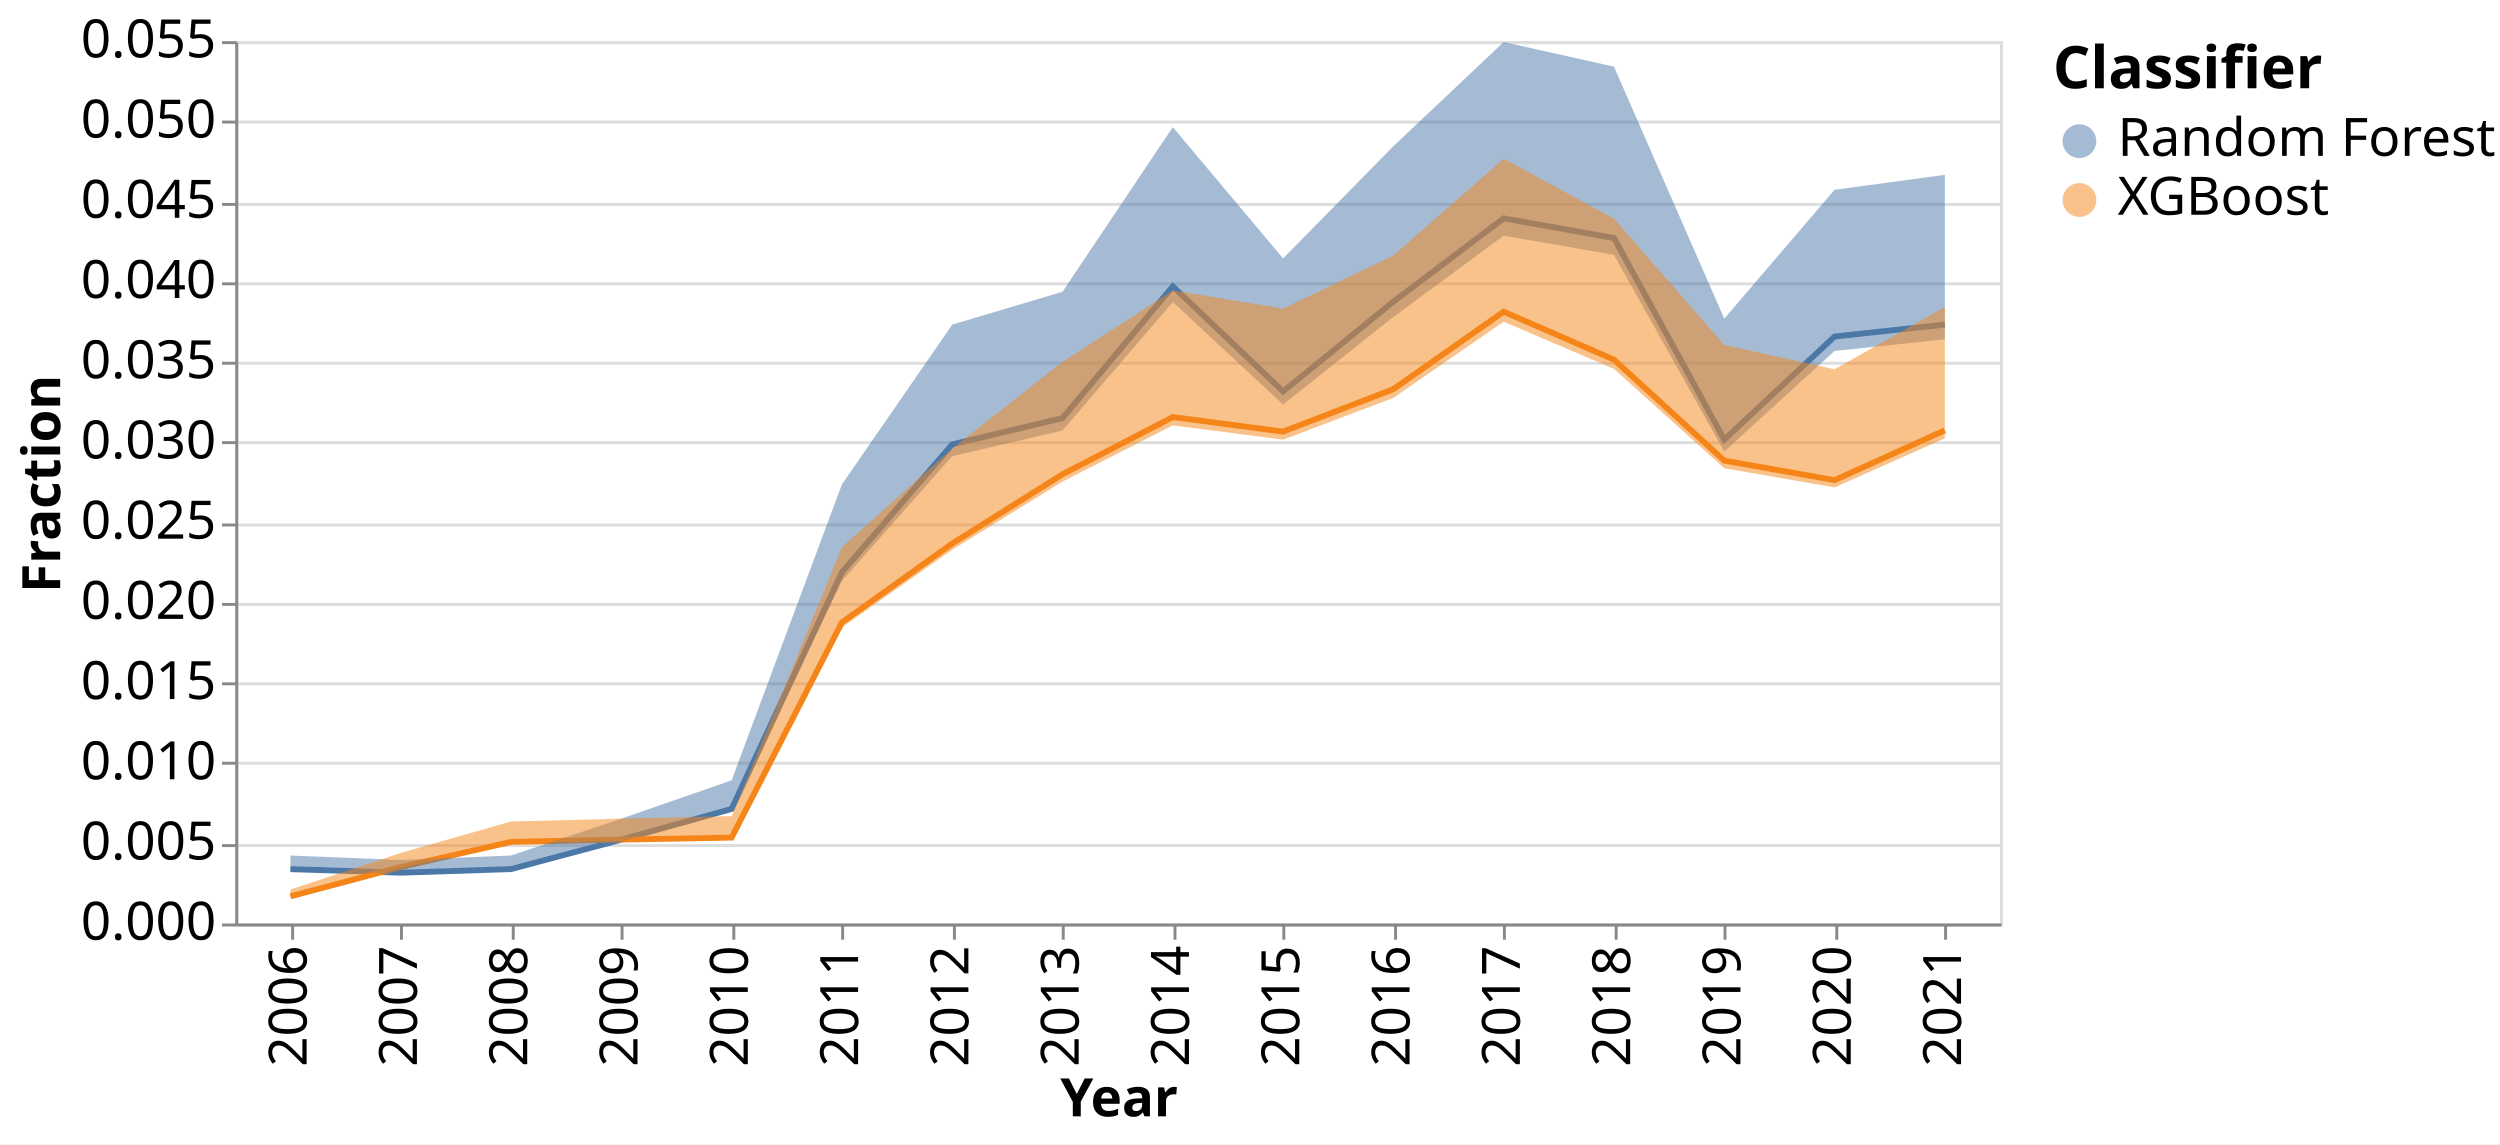
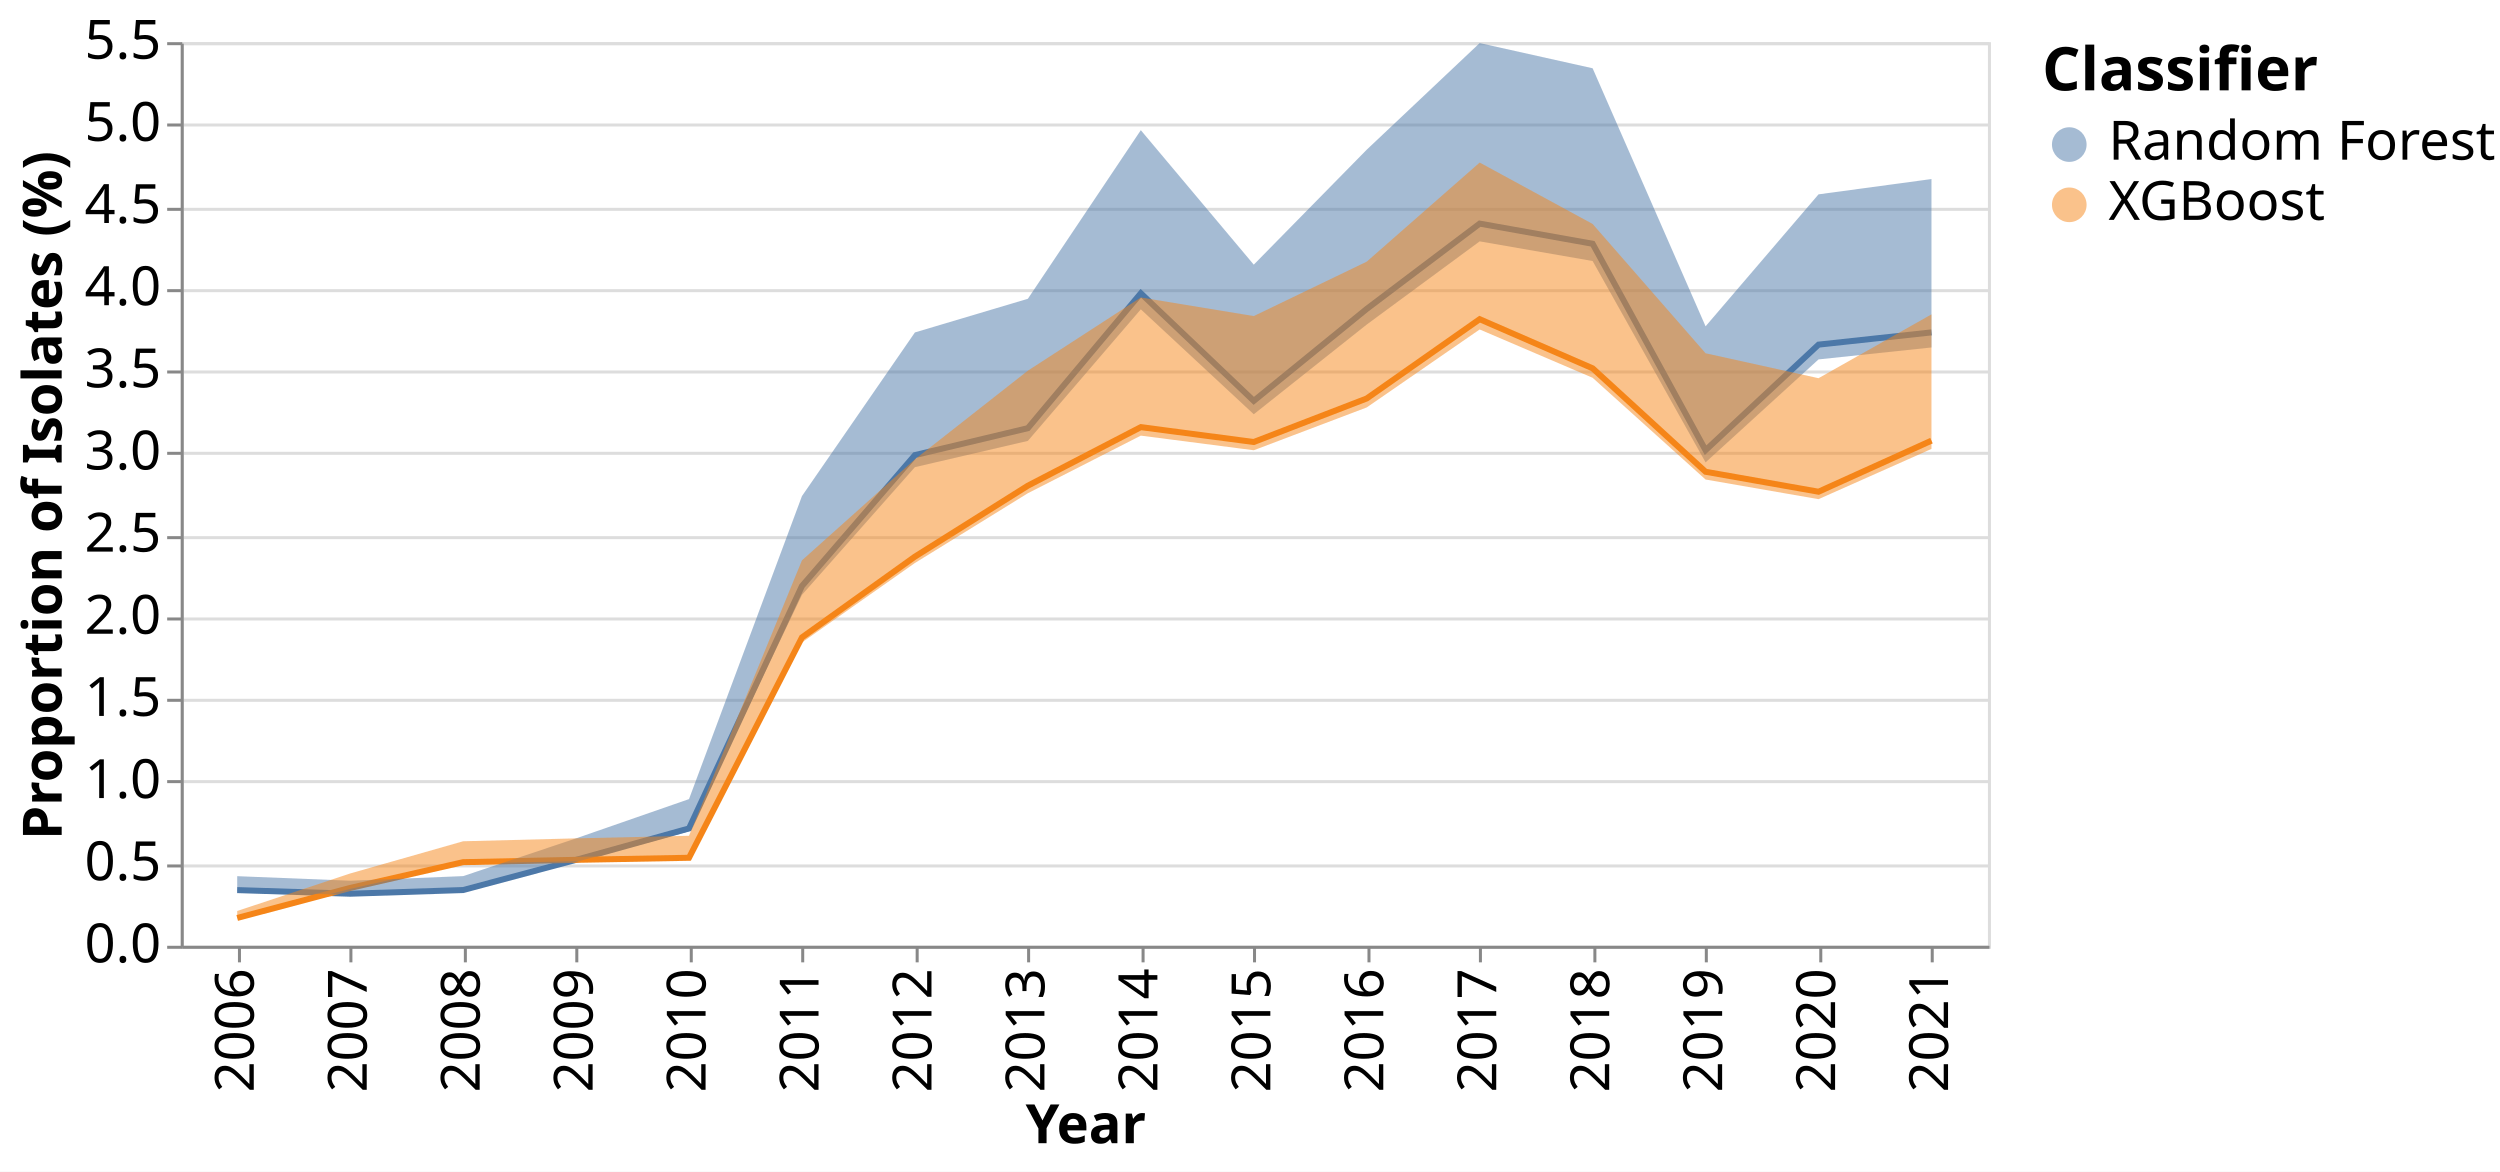
- <svg xmlns="http://www.w3.org/2000/svg" version="1.1" class="marks" width="850" height="389" viewBox="0 0 850 389">
-   <rect width="850" height="389" fill="white" />
-   <g fill="none" stroke-miterlimit="10" transform="translate(80,14)">
+ <svg xmlns="http://www.w3.org/2000/svg" version="1.1" class="marks" width="830" height="389" viewBox="0 0 830 389">
+   <rect width="830" height="389" fill="white" />
+   <g fill="none" stroke-miterlimit="10" transform="translate(60,14)">
    <g class="mark-group role-frame root" role="graphics-object" aria-roledescription="group mark container">
      <g transform="translate(0,0)">
        <path class="background" aria-hidden="true" d="M0.5,0.5h600v300h-600Z" stroke="#ddd" />
        <g>
          <g class="mark-group role-axis" aria-hidden="true">
            <g transform="translate(0.5,0.5)">
              <path class="background" aria-hidden="true" d="M0,0h0v0h0Z" pointer-events="none" />
              <g>
                <g class="mark-rule role-axis-grid" pointer-events="none">
                  <line transform="translate(0,300)" x2="600" y2="0" stroke="#ddd" stroke-width="1" opacity="1" />
                  <line transform="translate(0,273)" x2="600" y2="0" stroke="#ddd" stroke-width="1" opacity="1" />
                  <line transform="translate(0,245)" x2="600" y2="0" stroke="#ddd" stroke-width="1" opacity="1" />
                  <line transform="translate(0,218)" x2="600" y2="0" stroke="#ddd" stroke-width="1" opacity="1" />
                  <line transform="translate(0,191)" x2="600" y2="0" stroke="#ddd" stroke-width="1" opacity="1" />
                  <line transform="translate(0,164)" x2="600" y2="0" stroke="#ddd" stroke-width="1" opacity="1" />
                  <line transform="translate(0,136)" x2="600" y2="0" stroke="#ddd" stroke-width="1" opacity="1" />
                  <line transform="translate(0,109)" x2="600" y2="0" stroke="#ddd" stroke-width="1" opacity="1" />
                  <line transform="translate(0,82)" x2="600" y2="0" stroke="#ddd" stroke-width="1" opacity="1" />
                  <line transform="translate(0,55)" x2="600" y2="0" stroke="#ddd" stroke-width="1" opacity="1" />
                  <line transform="translate(0,27)" x2="600" y2="0" stroke="#ddd" stroke-width="1" opacity="1" />
                  <line transform="translate(0,0)" x2="600" y2="0" stroke="#ddd" stroke-width="1" opacity="1" />
                </g>
              </g>
              <path class="foreground" aria-hidden="true" d="" pointer-events="none" display="none" />
            </g>
          </g>
          <g class="mark-group role-axis" role="graphics-symbol" aria-roledescription="axis" aria-label="X-axis titled 'Year' for a discrete scale with 16 values: 2006, 2007, 2008, 2009, 2010, ending with 2021">
            <g transform="translate(0.5,300.5)">
              <path class="background" aria-hidden="true" d="M0,0h0v0h0Z" pointer-events="none" />
              <g>
                <g class="mark-rule role-axis-tick" pointer-events="none">
                  <line transform="translate(19,0)" x2="0" y2="5" stroke="#888" stroke-width="1" opacity="1" />
                  <line transform="translate(56,0)" x2="0" y2="5" stroke="#888" stroke-width="1" opacity="1" />
                  <line transform="translate(94,0)" x2="0" y2="5" stroke="#888" stroke-width="1" opacity="1" />
                  <line transform="translate(131,0)" x2="0" y2="5" stroke="#888" stroke-width="1" opacity="1" />
                  <line transform="translate(169,0)" x2="0" y2="5" stroke="#888" stroke-width="1" opacity="1" />
                  <line transform="translate(206,0)" x2="0" y2="5" stroke="#888" stroke-width="1" opacity="1" />
                  <line transform="translate(244,0)" x2="0" y2="5" stroke="#888" stroke-width="1" opacity="1" />
                  <line transform="translate(281,0)" x2="0" y2="5" stroke="#888" stroke-width="1" opacity="1" />
                  <line transform="translate(319,0)" x2="0" y2="5" stroke="#888" stroke-width="1" opacity="1" />
                  <line transform="translate(356,0)" x2="0" y2="5" stroke="#888" stroke-width="1" opacity="1" />
                  <line transform="translate(394,0)" x2="0" y2="5" stroke="#888" stroke-width="1" opacity="1" />
                  <line transform="translate(431,0)" x2="0" y2="5" stroke="#888" stroke-width="1" opacity="1" />
                  <line transform="translate(469,0)" x2="0" y2="5" stroke="#888" stroke-width="1" opacity="1" />
                  <line transform="translate(506,0)" x2="0" y2="5" stroke="#888" stroke-width="1" opacity="1" />
                  <line transform="translate(544,0)" x2="0" y2="5" stroke="#888" stroke-width="1" opacity="1" />
                  <line transform="translate(581,0)" x2="0" y2="5" stroke="#888" stroke-width="1" opacity="1" />
                </g>
                <g class="mark-text role-axis-label" pointer-events="none">
                  <text text-anchor="end" transform="translate(18.75,7) rotate(270) translate(0,5)" font-family="sans-serif" font-size="18px" fill="#000" opacity="1">2006</text>
                  <text text-anchor="end" transform="translate(56.25,7) rotate(270) translate(0,5)" font-family="sans-serif" font-size="18px" fill="#000" opacity="1">2007</text>
                  <text text-anchor="end" transform="translate(93.75,7) rotate(270) translate(0,5)" font-family="sans-serif" font-size="18px" fill="#000" opacity="1">2008</text>
                  <text text-anchor="end" transform="translate(131.25,7) rotate(270) translate(0,5)" font-family="sans-serif" font-size="18px" fill="#000" opacity="1">2009</text>
                  <text text-anchor="end" transform="translate(168.75,7) rotate(270) translate(0,5)" font-family="sans-serif" font-size="18px" fill="#000" opacity="1">2010</text>
                  <text text-anchor="end" transform="translate(206.25,7) rotate(270) translate(0,5)" font-family="sans-serif" font-size="18px" fill="#000" opacity="1">2011</text>
                  <text text-anchor="end" transform="translate(243.75,7) rotate(270) translate(0,5)" font-family="sans-serif" font-size="18px" fill="#000" opacity="1">2012</text>
                  <text text-anchor="end" transform="translate(281.25,7) rotate(270) translate(0,5)" font-family="sans-serif" font-size="18px" fill="#000" opacity="1">2013</text>
                  <text text-anchor="end" transform="translate(318.75,7) rotate(270) translate(0,5)" font-family="sans-serif" font-size="18px" fill="#000" opacity="1">2014</text>
                  <text text-anchor="end" transform="translate(356.25,7) rotate(270) translate(0,5)" font-family="sans-serif" font-size="18px" fill="#000" opacity="1">2015</text>
                  <text text-anchor="end" transform="translate(393.75,7) rotate(270) translate(0,5)" font-family="sans-serif" font-size="18px" fill="#000" opacity="1">2016</text>
                  <text text-anchor="end" transform="translate(431.25,7) rotate(270) translate(0,5)" font-family="sans-serif" font-size="18px" fill="#000" opacity="1">2017</text>
                  <text text-anchor="end" transform="translate(468.75,7) rotate(270) translate(0,5)" font-family="sans-serif" font-size="18px" fill="#000" opacity="1">2018</text>
                  <text text-anchor="end" transform="translate(506.25,7) rotate(270) translate(0,5)" font-family="sans-serif" font-size="18px" fill="#000" opacity="1">2019</text>
                  <text text-anchor="end" transform="translate(543.75,7) rotate(270) translate(0,5)" font-family="sans-serif" font-size="18px" fill="#000" opacity="1">2020</text>
                  <text text-anchor="end" transform="translate(581.25,7) rotate(270) translate(0,5)" font-family="sans-serif" font-size="18px" fill="#000" opacity="1">2021</text>
                </g>
                <g class="mark-rule role-axis-domain" pointer-events="none">
                  <line transform="translate(0,0)" x2="600" y2="0" stroke="#888" stroke-width="1" opacity="1" />
                </g>
                <g class="mark-text role-axis-title" pointer-events="none">
                  <text text-anchor="middle" transform="translate(300,65.04297)" font-family="sans-serif" font-size="18px" font-weight="bold" fill="#000" opacity="1">Year</text>
                </g>
              </g>
              <path class="foreground" aria-hidden="true" d="" pointer-events="none" display="none" />
            </g>
          </g>
-           <g class="mark-group role-axis" role="graphics-symbol" aria-roledescription="axis" aria-label="Y-axis titled 'Fraction' for a linear scale with values from 0.00 to 0.06">
+           <g class="mark-group role-axis" role="graphics-symbol" aria-roledescription="axis" aria-label="Y-axis titled 'Proportion of Isolates (%)' for a linear scale with values from 0 to 6">
            <g transform="translate(0.5,0.5)">
              <path class="background" aria-hidden="true" d="M0,0h0v0h0Z" pointer-events="none" />
              <g>
                <g class="mark-rule role-axis-tick" pointer-events="none">
                  <line transform="translate(0,300)" x2="-5" y2="0" stroke="#888" stroke-width="1" opacity="1" />
                  <line transform="translate(0,273)" x2="-5" y2="0" stroke="#888" stroke-width="1" opacity="1" />
                  <line transform="translate(0,245)" x2="-5" y2="0" stroke="#888" stroke-width="1" opacity="1" />
                  <line transform="translate(0,218)" x2="-5" y2="0" stroke="#888" stroke-width="1" opacity="1" />
                  <line transform="translate(0,191)" x2="-5" y2="0" stroke="#888" stroke-width="1" opacity="1" />
                  <line transform="translate(0,164)" x2="-5" y2="0" stroke="#888" stroke-width="1" opacity="1" />
                  <line transform="translate(0,136)" x2="-5" y2="0" stroke="#888" stroke-width="1" opacity="1" />
                  <line transform="translate(0,109)" x2="-5" y2="0" stroke="#888" stroke-width="1" opacity="1" />
                  <line transform="translate(0,82)" x2="-5" y2="0" stroke="#888" stroke-width="1" opacity="1" />
                  <line transform="translate(0,55)" x2="-5" y2="0" stroke="#888" stroke-width="1" opacity="1" />
                  <line transform="translate(0,27)" x2="-5" y2="0" stroke="#888" stroke-width="1" opacity="1" />
                  <line transform="translate(0,0)" x2="-5" y2="0" stroke="#888" stroke-width="1" opacity="1" />
                </g>
                <g class="mark-text role-axis-label" pointer-events="none">
-                   <text text-anchor="end" transform="translate(-7,305)" font-family="sans-serif" font-size="18px" fill="#000" opacity="1">0.000</text>
-                   <text text-anchor="end" transform="translate(-7,277.7273)" font-family="sans-serif" font-size="18px" fill="#000" opacity="1">0.005</text>
-                   <text text-anchor="end" transform="translate(-7,250.4545)" font-family="sans-serif" font-size="18px" fill="#000" opacity="1">0.010</text>
-                   <text text-anchor="end" transform="translate(-7,223.1818)" font-family="sans-serif" font-size="18px" fill="#000" opacity="1">0.015</text>
-                   <text text-anchor="end" transform="translate(-7,195.9091)" font-family="sans-serif" font-size="18px" fill="#000" opacity="1">0.020</text>
-                   <text text-anchor="end" transform="translate(-7,168.6364)" font-family="sans-serif" font-size="18px" fill="#000" opacity="1">0.025</text>
-                   <text text-anchor="end" transform="translate(-7,141.3636)" font-family="sans-serif" font-size="18px" fill="#000" opacity="1">0.030</text>
-                   <text text-anchor="end" transform="translate(-7,114.0909)" font-family="sans-serif" font-size="18px" fill="#000" opacity="1">0.035</text>
-                   <text text-anchor="end" transform="translate(-7,86.81818)" font-family="sans-serif" font-size="18px" fill="#000" opacity="1">0.040</text>
-                   <text text-anchor="end" transform="translate(-7,59.54545)" font-family="sans-serif" font-size="18px" fill="#000" opacity="1">0.045</text>
-                   <text text-anchor="end" transform="translate(-7,32.27273)" font-family="sans-serif" font-size="18px" fill="#000" opacity="1">0.050</text>
-                   <text text-anchor="end" transform="translate(-7,5)" font-family="sans-serif" font-size="18px" fill="#000" opacity="1">0.055</text>
+                   <text text-anchor="end" transform="translate(-7,305)" font-family="sans-serif" font-size="18px" fill="#000" opacity="1">0.0</text>
+                   <text text-anchor="end" transform="translate(-7,277.7273)" font-family="sans-serif" font-size="18px" fill="#000" opacity="1">0.5</text>
+                   <text text-anchor="end" transform="translate(-7,250.4545)" font-family="sans-serif" font-size="18px" fill="#000" opacity="1">1.0</text>
+                   <text text-anchor="end" transform="translate(-7,223.1818)" font-family="sans-serif" font-size="18px" fill="#000" opacity="1">1.5</text>
+                   <text text-anchor="end" transform="translate(-7,195.9091)" font-family="sans-serif" font-size="18px" fill="#000" opacity="1">2.0</text>
+                   <text text-anchor="end" transform="translate(-7,168.6364)" font-family="sans-serif" font-size="18px" fill="#000" opacity="1">2.5</text>
+                   <text text-anchor="end" transform="translate(-7,141.3636)" font-family="sans-serif" font-size="18px" fill="#000" opacity="1">3.0</text>
+                   <text text-anchor="end" transform="translate(-7,114.0909)" font-family="sans-serif" font-size="18px" fill="#000" opacity="1">3.5</text>
+                   <text text-anchor="end" transform="translate(-7,86.81818)" font-family="sans-serif" font-size="18px" fill="#000" opacity="1">4.0</text>
+                   <text text-anchor="end" transform="translate(-7,59.54545)" font-family="sans-serif" font-size="18px" fill="#000" opacity="1">4.5</text>
+                   <text text-anchor="end" transform="translate(-7,32.27273)" font-family="sans-serif" font-size="18px" fill="#000" opacity="1">5.0</text>
+                   <text text-anchor="end" transform="translate(-7,5)" font-family="sans-serif" font-size="18px" fill="#000" opacity="1">5.5</text>
                </g>
                <g class="mark-rule role-axis-domain" pointer-events="none">
                  <line transform="translate(0,300)" x2="0" y2="-300" stroke="#888" stroke-width="1" opacity="1" />
                </g>
                <g class="mark-text role-axis-title" pointer-events="none">
-                   <text text-anchor="middle" transform="translate(-56.04395,150) rotate(-90) translate(0,-4)" font-family="sans-serif" font-size="18px" font-weight="bold" fill="#000" opacity="1">Fraction</text>
+                   <text text-anchor="middle" transform="translate(-36.02246,150) rotate(-90) translate(0,-4)" font-family="sans-serif" font-size="18px" font-weight="bold" fill="#000" opacity="1">Proportion of Isolates (%)</text>
                </g>
              </g>
              <path class="foreground" aria-hidden="true" d="" pointer-events="none" display="none" />
            </g>
          </g>
          <g class="mark-group role-scope layer_0_pathgroup" role="graphics-object" aria-roledescription="group mark container">
            <g transform="translate(0,0)">
              <path class="background" aria-hidden="true" d="M0,0h600v300h-600Z" />
              <g>
                <g class="mark-line role-mark layer_0_marks" role="graphics-object" aria-roledescription="line mark container">
-                   <path aria-label="Year: 2006; Fraction: 0.00338983050847; Classifier: Random Forest" role="graphics-symbol" aria-roledescription="line mark" d="M18.75,281.51L56.25,282.714L93.75,281.494L131.25,271.467L168.75,261.039L206.25,180.557L243.75,137.094L281.25,128.153L318.75,83.373L356.25,119.092L393.75,88.558L431.25,60.24L468.75,66.932L506.25,135.469L543.75,100.418L581.25,96.353" stroke="#4c78a8" stroke-width="2" />
+                   <path aria-label="Year: 2006; Proportion of Isolates (%): 0.338983050847; Classifier: Random Forest" role="graphics-symbol" aria-roledescription="line mark" d="M18.75,281.51L56.25,282.714L93.75,281.494L131.25,271.467L168.75,261.039L206.25,180.557L243.75,137.094L281.25,128.153L318.75,83.373L356.25,119.092L393.75,88.558L431.25,60.24L468.75,66.932L506.25,135.469L543.75,100.418L581.25,96.353" stroke="#4c78a8" stroke-width="2" />
                </g>
              </g>
              <path class="foreground" aria-hidden="true" d="" display="none" />
            </g>
            <g transform="translate(0,0)">
              <path class="background" aria-hidden="true" d="M0,0h600v300h-600Z" />
              <g>
                <g class="mark-line role-mark layer_0_marks" role="graphics-object" aria-roledescription="line mark container">
-                   <path aria-label="Year: 2006; Fraction: 0.00169491525424; Classifier: XGBoost" role="graphics-symbol" aria-roledescription="line mark" d="M18.75,290.755L56.25,280.794L93.75,272.241L131.25,271.467L168.75,270.779L206.25,197.621L243.75,170.799L281.25,147.247L318.75,127.81L356.25,132.745L393.75,118.292L431.25,91.973L468.75,108.283L506.25,142.623L543.75,149.252L581.25,132.291" stroke="#f58518" stroke-width="2" />
+                   <path aria-label="Year: 2006; Proportion of Isolates (%): 0.169491525424; Classifier: XGBoost" role="graphics-symbol" aria-roledescription="line mark" d="M18.75,290.755L56.25,280.794L93.75,272.241L131.25,271.467L168.75,270.779L206.25,197.621L243.75,170.799L281.25,147.247L318.75,127.81L356.25,132.745L393.75,118.292L431.25,91.973L468.75,108.283L506.25,142.623L543.75,149.252L581.25,132.291" stroke="#f58518" stroke-width="2" />
                </g>
              </g>
              <path class="foreground" aria-hidden="true" d="" display="none" />
            </g>
          </g>
          <g class="mark-group role-scope layer_1_pathgroup" role="graphics-object" aria-roledescription="group mark container">
            <g transform="translate(0,0)">
              <path class="background" aria-hidden="true" d="M0,0h600v300h-600Z" />
              <g>
                <g class="mark-area role-mark layer_1_marks" role="graphics-object" aria-roledescription="area mark container">
-                   <path aria-label="Year: 2006; Fraction: 0.00423728813559; Classifier: Random Forest" role="graphics-symbol" aria-roledescription="area mark" d="M18.75,276.888L56.25,278.393L93.75,276.868L131.25,264.334L168.75,251.299L206.25,150.697L243.75,96.367L281.25,85.191L318.75,29.217L356.25,73.865L393.75,35.697L431.25,0.3L468.75,8.665L506.25,94.337L543.75,50.522L581.25,45.441L581.25,101.361L543.75,105.325L506.25,139.515L468.75,72.663L431.25,66.136L393.75,93.757L356.25,123.541L318.75,88.7L281.25,132.379L243.75,141.1L206.25,183.495L168.75,261.997L131.25,272.169L93.75,281.949L56.25,283.14L18.75,281.965Z" fill="#4c78a8" opacity="0.5" />
+                   <path aria-label="Year: 2006; Proportion of Isolates (%): 0.423728813559; Classifier: Random Forest" role="graphics-symbol" aria-roledescription="area mark" d="M18.75,276.888L56.25,278.393L93.75,276.868L131.25,264.334L168.75,251.299L206.25,150.697L243.75,96.367L281.25,85.191L318.75,29.217L356.25,73.865L393.75,35.697L431.25,0.3L468.75,8.665L506.25,94.337L543.75,50.522L581.25,45.441L581.25,101.361L543.75,105.325L506.25,139.515L468.75,72.663L431.25,66.136L393.75,93.757L356.25,123.541L318.75,88.7L281.25,132.379L243.75,141.1L206.25,183.495L168.75,261.997L131.25,272.169L93.75,281.949L56.25,283.14L18.75,281.965Z" fill="#4c78a8" opacity="0.5" />
                </g>
              </g>
              <path class="foreground" aria-hidden="true" d="" display="none" />
            </g>
            <g transform="translate(0,0)">
              <path class="background" aria-hidden="true" d="M0,0h600v300h-600Z" />
              <g>
                <g class="mark-area role-mark layer_1_marks" role="graphics-object" aria-roledescription="area mark container">
-                   <path aria-label="Year: 2006; Fraction: 0.0021186440678; Classifier: XGBoost" role="graphics-symbol" aria-roledescription="area mark" d="M18.75,288.444L56.25,275.992L93.75,265.302L131.25,264.334L168.75,263.474L206.25,172.026L243.75,138.498L281.25,109.059L318.75,84.762L356.25,90.932L393.75,72.865L431.25,39.966L468.75,60.353L506.25,103.279L543.75,111.564L581.25,90.363L581.25,135.04L543.75,151.723L506.25,145.203L468.75,111.426L431.25,95.383L393.75,121.271L356.25,135.487L318.75,130.632L281.25,149.751L243.75,172.917L206.25,199.299L168.75,271.258L131.25,271.935L93.75,272.697L56.25,281.109L18.75,290.907Z" fill="#f58518" opacity="0.5" />
+                   <path aria-label="Year: 2006; Proportion of Isolates (%): 0.21186440678; Classifier: XGBoost" role="graphics-symbol" aria-roledescription="area mark" d="M18.75,288.444L56.25,275.992L93.75,265.302L131.25,264.334L168.75,263.474L206.25,172.026L243.75,138.498L281.25,109.059L318.75,84.762L356.25,90.932L393.75,72.865L431.25,39.966L468.75,60.353L506.25,103.279L543.75,111.564L581.25,90.363L581.25,135.04L543.75,151.723L506.25,145.203L468.75,111.426L431.25,95.383L393.75,121.271L356.25,135.487L318.75,130.632L281.25,149.751L243.75,172.917L206.25,199.299L168.75,271.258L131.25,271.935L93.75,272.697L56.25,281.109L18.75,290.907Z" fill="#f58518" opacity="0.5" />
                </g>
              </g>
              <path class="foreground" aria-hidden="true" d="" display="none" />
            </g>
          </g>
          <g class="mark-group role-legend" role="graphics-symbol" aria-roledescription="legend" aria-label="Symbol legend titled 'Classifier' for fill color and stroke color with 2 values: Random Forest, XGBoost">
            <g transform="translate(618,0)">
              <path class="background" aria-hidden="true" d="M0,0h147v63h-147Z" pointer-events="none" />
              <g>
                <g class="mark-group role-legend-entry">
                  <g transform="translate(0,25)">
                    <path class="background" aria-hidden="true" d="M0,0h0v0h0Z" pointer-events="none" />
                    <g>
                      <g class="mark-group role-scope" role="graphics-object" aria-roledescription="group mark container">
                        <g transform="translate(0,0)">
                          <path class="background" aria-hidden="true" d="M0,0h146.049v18h-146.049Z" pointer-events="none" opacity="1" />
                          <g>
                            <g class="mark-symbol role-legend-symbol" pointer-events="none">
                              <path transform="translate(9,9)" d="M5,0A5,5,0,1,1,-5,0A5,5,0,1,1,5,0" fill="#4c78a8" stroke="#4c78a8" stroke-width="1.5" opacity="0.5" />
                            </g>
                            <g class="mark-text role-legend-label" pointer-events="none">
                              <text text-anchor="start" transform="translate(22,14)" font-family="sans-serif" font-size="18px" fill="#000" opacity="1">Random Forest</text>
                            </g>
                          </g>
                          <path class="foreground" aria-hidden="true" d="" pointer-events="none" display="none" />
                        </g>
                        <g transform="translate(0,20)">
                          <path class="background" aria-hidden="true" d="M0,0h146.049v18h-146.049Z" pointer-events="none" opacity="1" />
                          <g>
                            <g class="mark-symbol role-legend-symbol" pointer-events="none">
                              <path transform="translate(9,9)" d="M5,0A5,5,0,1,1,-5,0A5,5,0,1,1,5,0" fill="#f58518" stroke="#f58518" stroke-width="1.5" opacity="0.5" />
                            </g>
                            <g class="mark-text role-legend-label" pointer-events="none">
                              <text text-anchor="start" transform="translate(22,14)" font-family="sans-serif" font-size="18px" fill="#000" opacity="1">XGBoost</text>
                            </g>
                          </g>
                          <path class="foreground" aria-hidden="true" d="" pointer-events="none" display="none" />
                        </g>
                      </g>
                    </g>
                    <path class="foreground" aria-hidden="true" d="" pointer-events="none" display="none" />
                  </g>
                </g>
                <g class="mark-text role-legend-title" pointer-events="none">
                  <text text-anchor="start" transform="translate(0,16)" font-family="sans-serif" font-size="20px" font-weight="bold" fill="#000" opacity="1">Classifier</text>
                </g>
              </g>
              <path class="foreground" aria-hidden="true" d="" pointer-events="none" display="none" />
            </g>
          </g>
        </g>
        <path class="foreground" aria-hidden="true" d="" display="none" />
      </g>
    </g>
  </g>
</svg>
